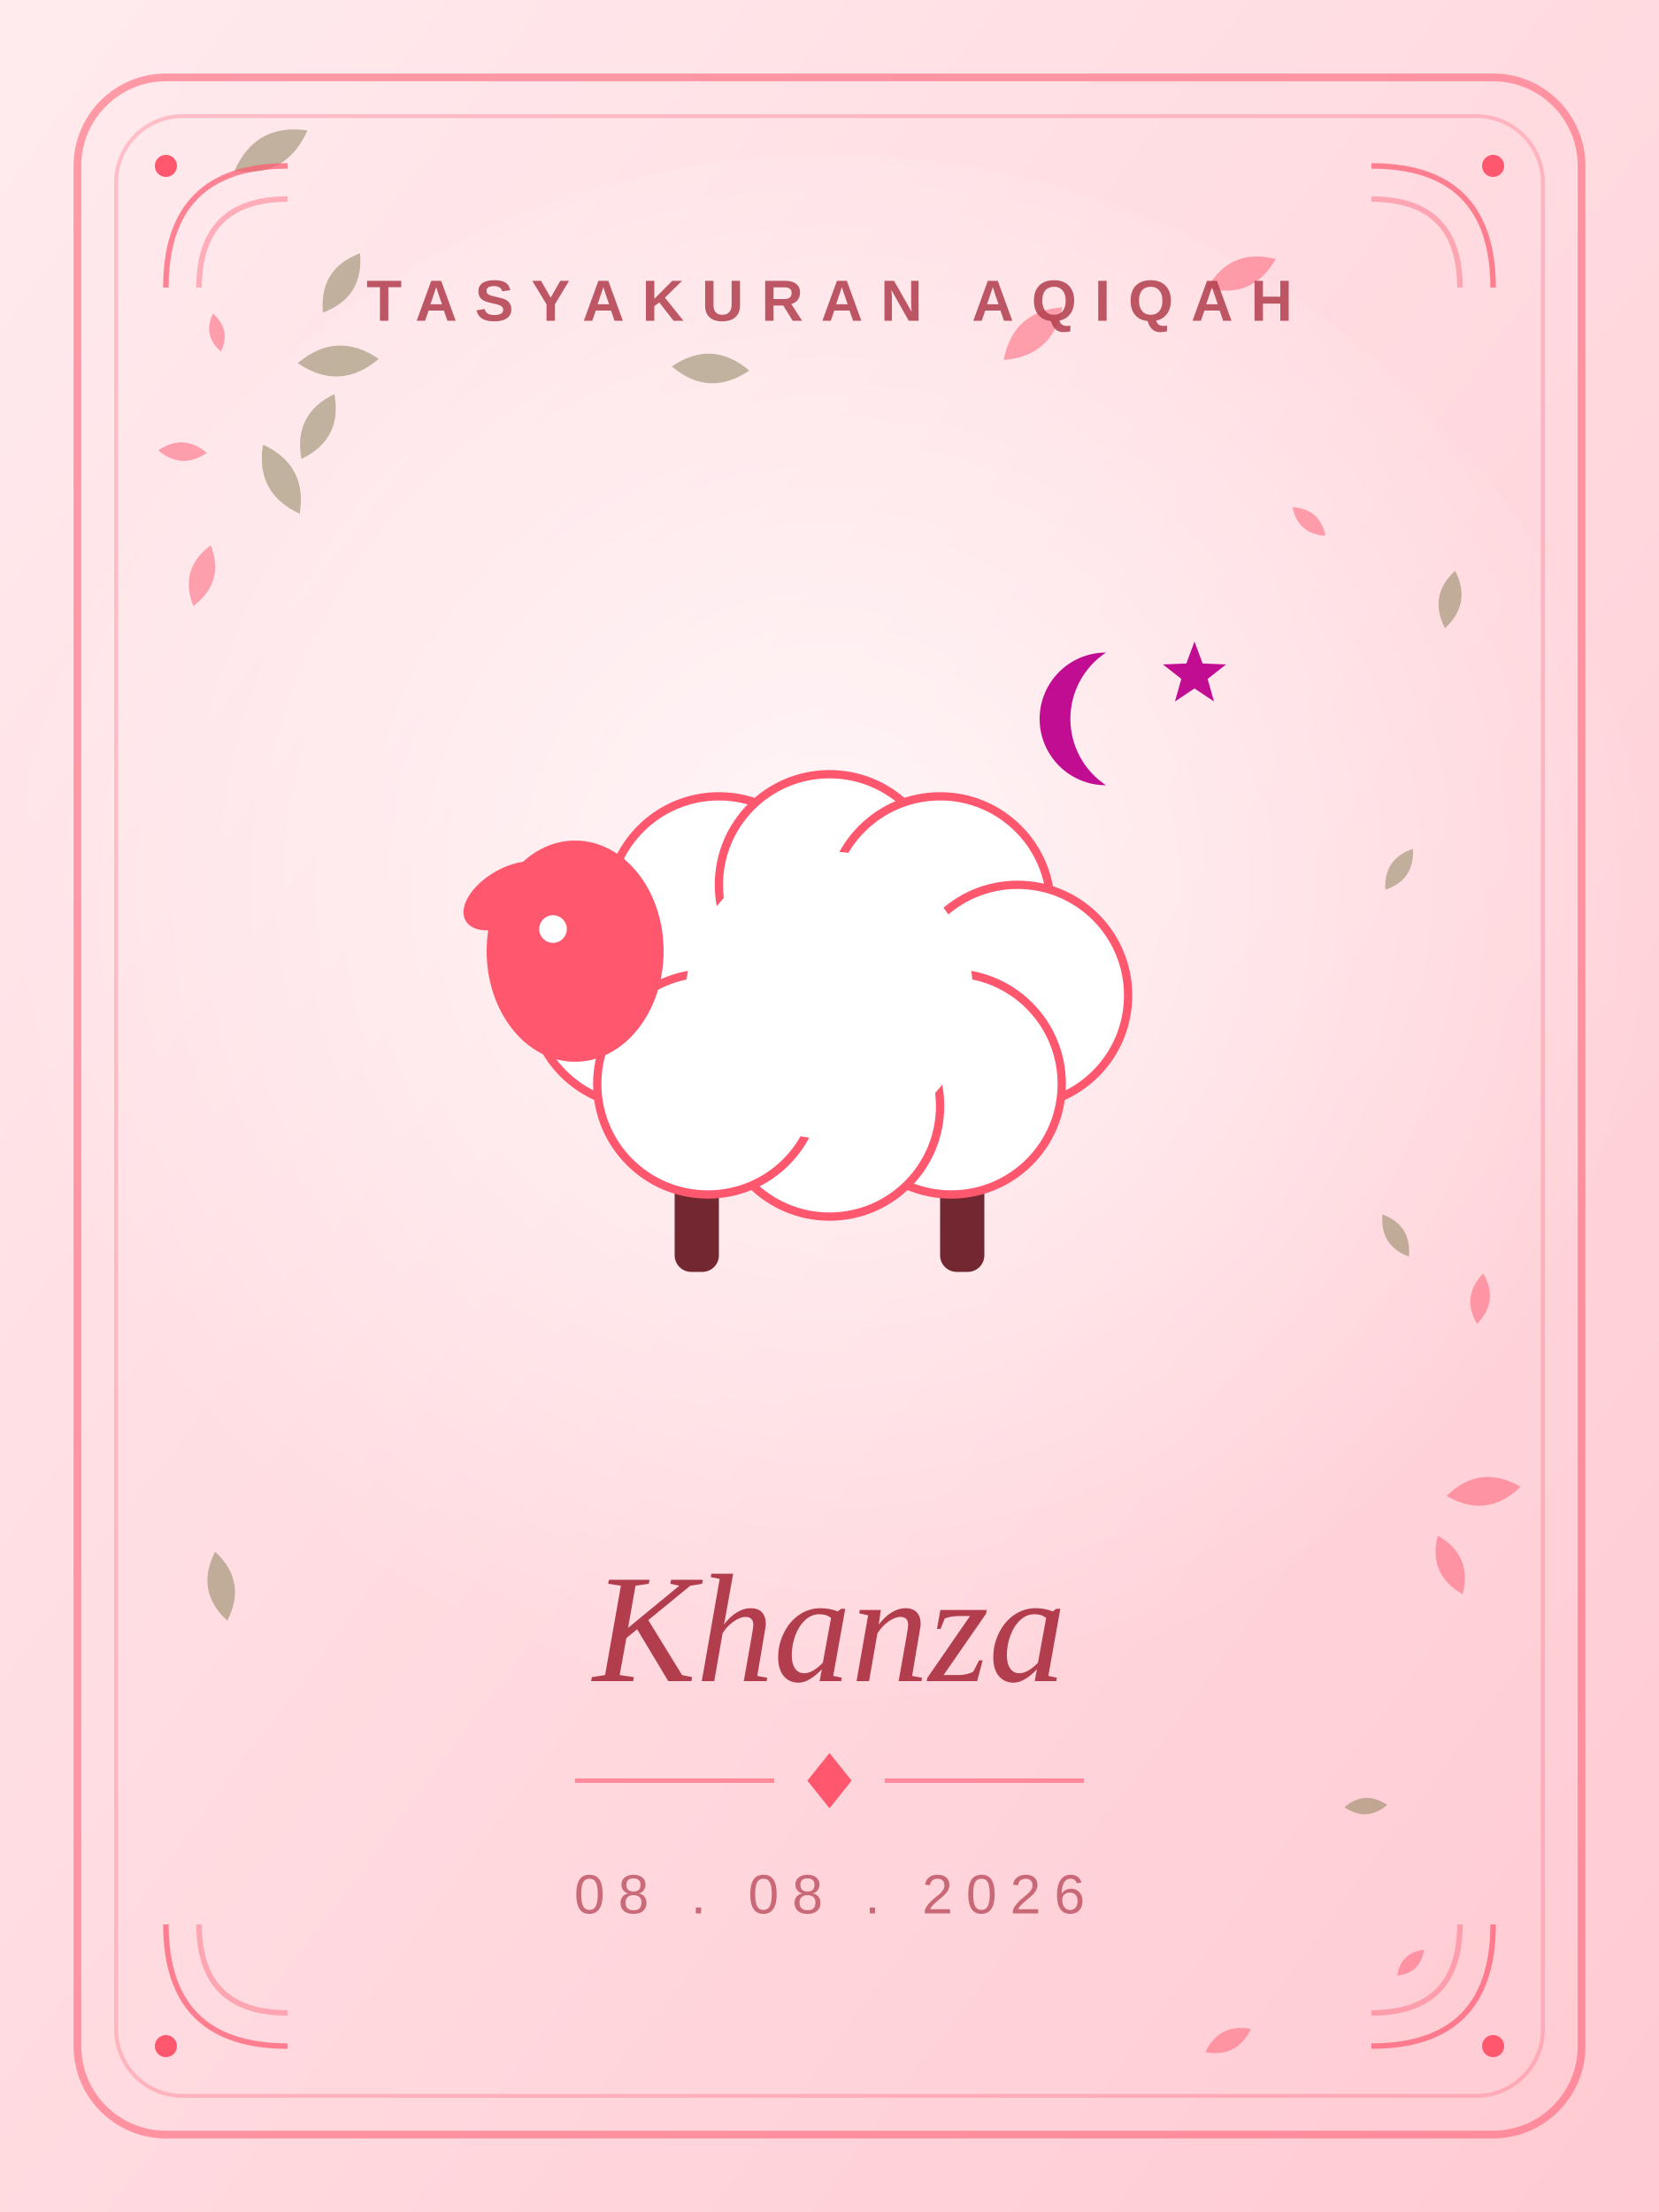
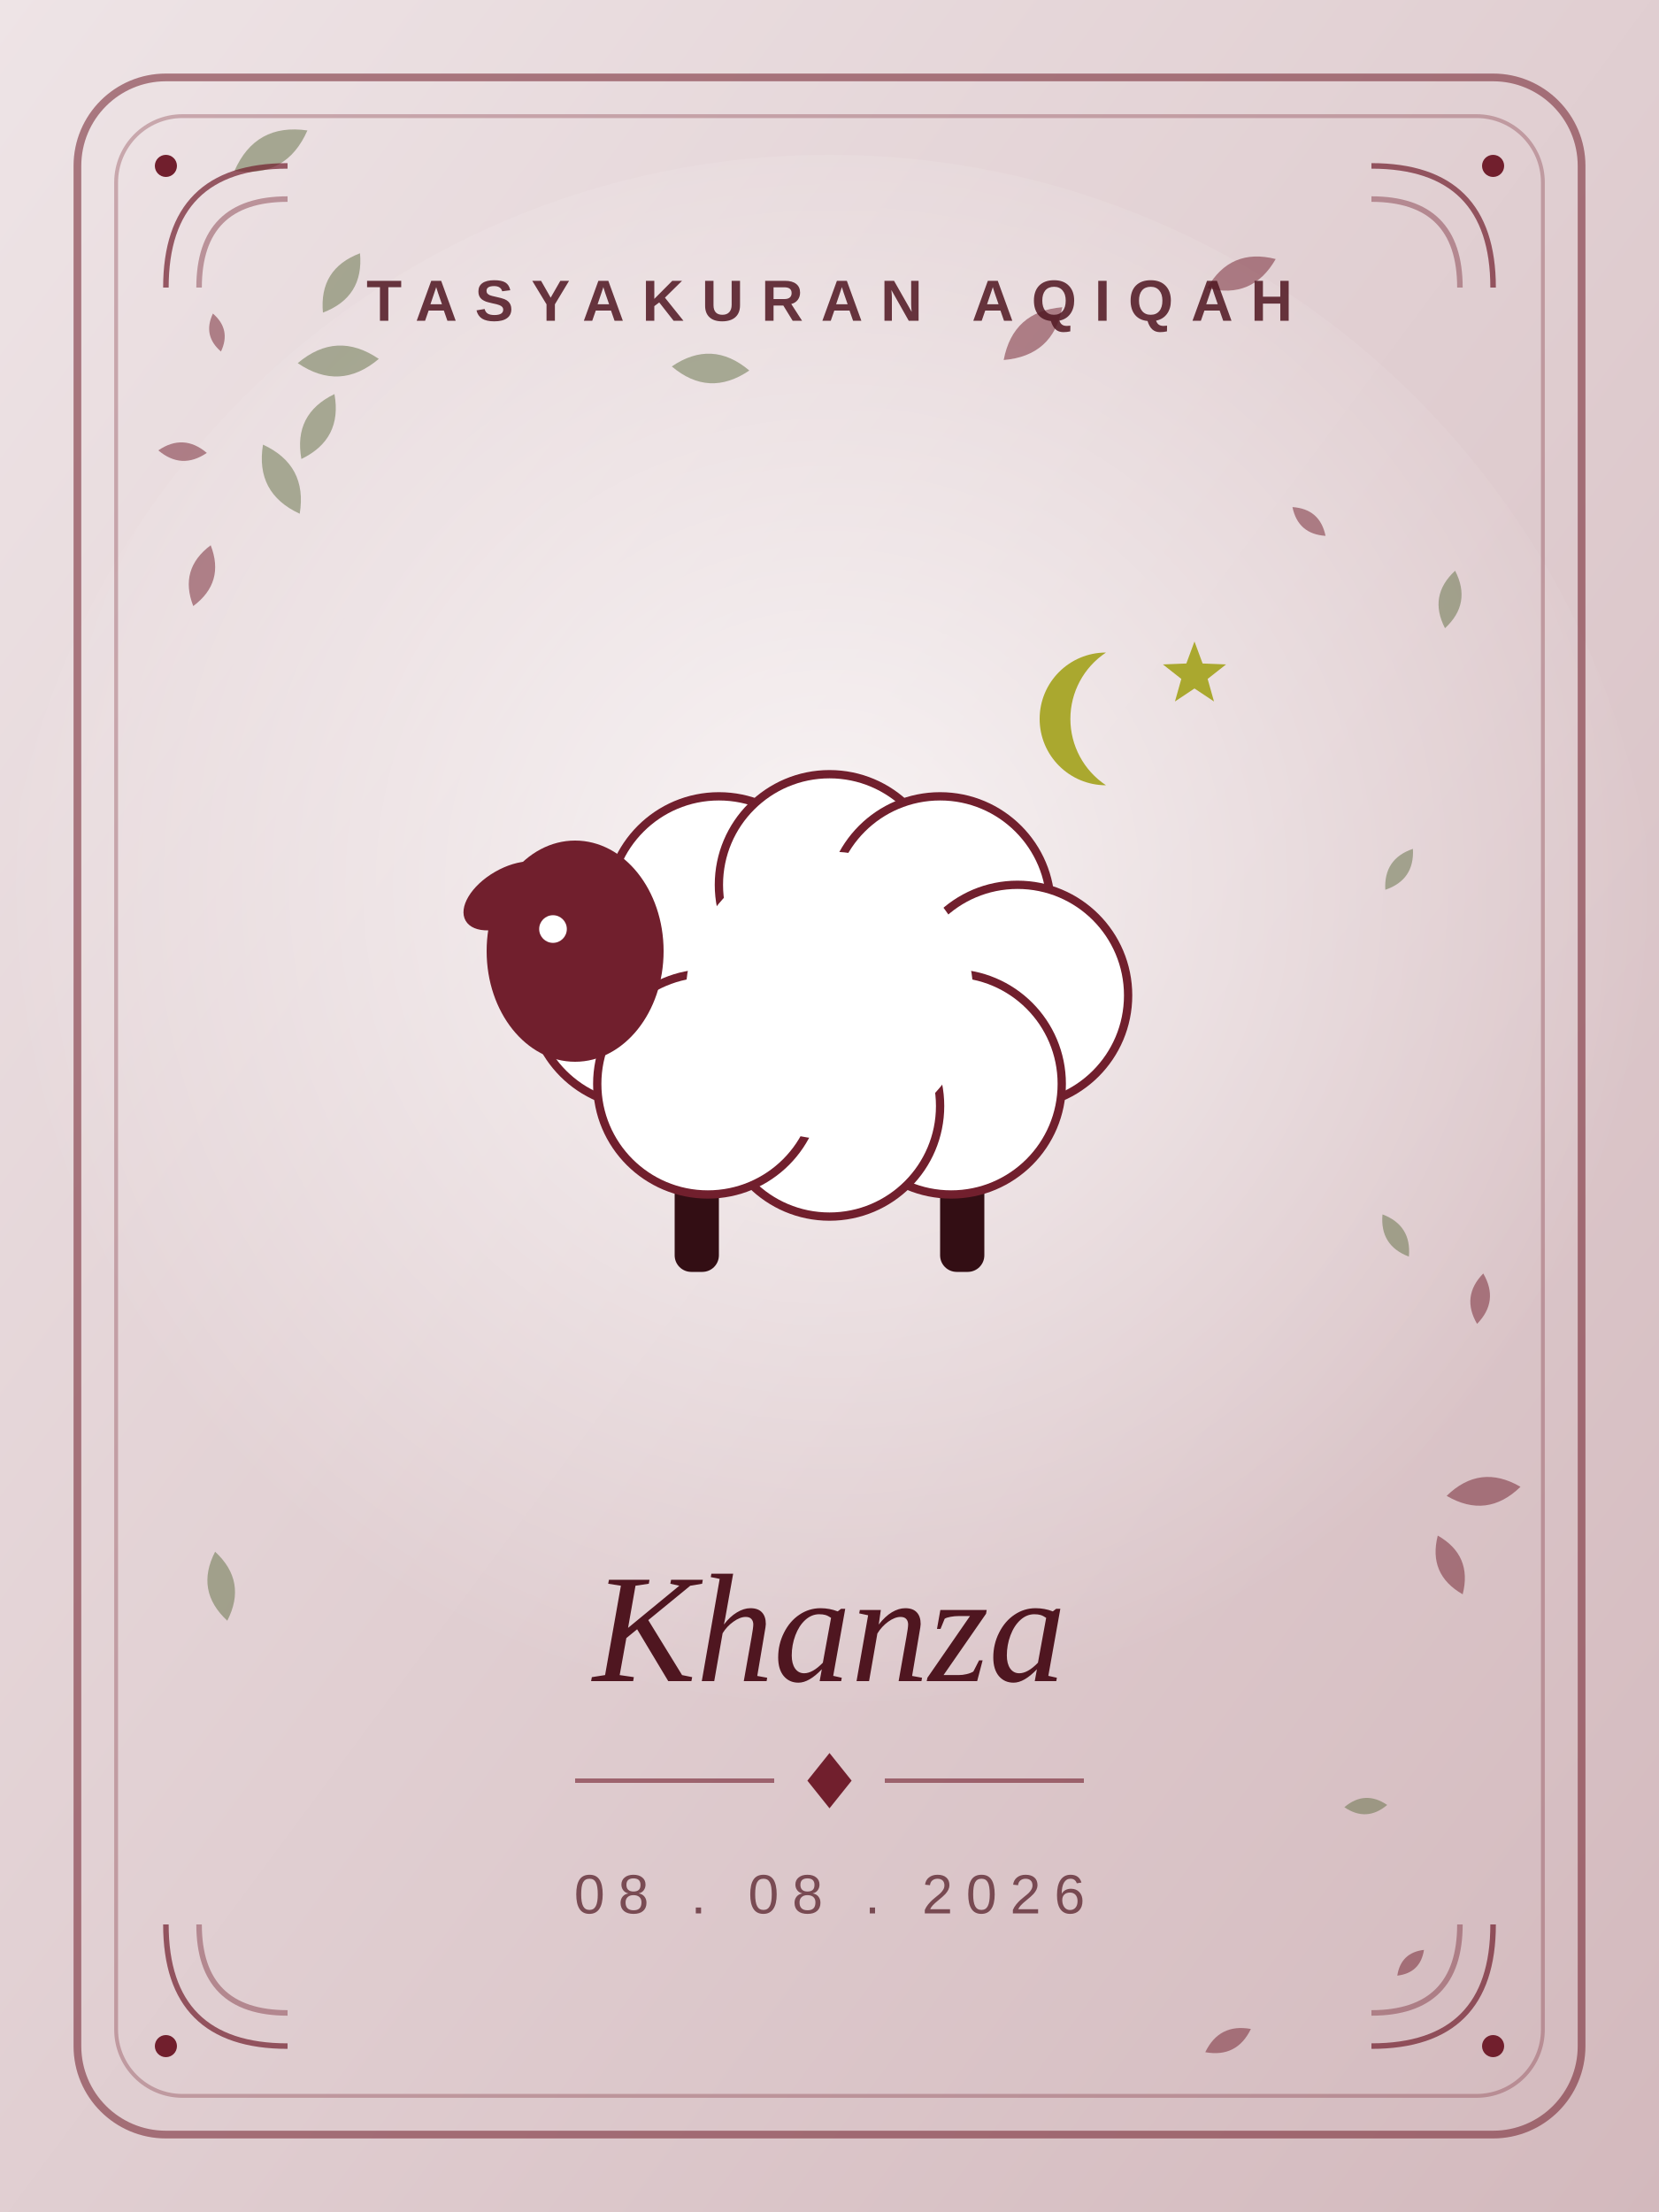
<svg xmlns="http://www.w3.org/2000/svg" viewBox="0 0 300 400" width="600" height="800">
  <defs>
    <linearGradient id="bg" x1="0" y1="0" x2="1" y2="1">
-       <stop offset="0" stop-color="#ffebee" />
-       <stop offset="1" stop-color="#ffcad2" />
+       <stop offset="0" stop-color="#eee4e6" />
+       <stop offset="1" stop-color="#d3b9bd" />
    </linearGradient>
    <radialGradient id="glow" cx="0.5" cy="0.44" r="0.5">
      <stop offset="0" stop-color="#ffffff" stop-opacity="0.75" />
      <stop offset="1" stop-color="#ffffff" stop-opacity="0" />
    </radialGradient>
  </defs>
  <rect width="300" height="400" fill="url(#bg)" />
  <circle cx="150" cy="178" r="150" fill="url(#glow)" />
  <g>
-     <path d="M0 0 Q3.338 -4.393 0 -8.785 Q-3.338 -4.393 0 0 Z" fill="#fe576e" fill-opacity="0.5" transform="translate(37.4 81.9) rotate(273)" />
-     <path d="M0 0 Q5.335 -7.02 0 -14.04 Q-5.335 -7.02 0 0 Z" fill="#847d53" fill-opacity="0.5" transform="translate(135.5 67) rotate(273)" />
-     <path d="M0 0 Q2.668 -3.51 0 -7.021 Q-2.668 -3.51 0 0 Z" fill="#fe576e" fill-opacity="0.5" transform="translate(38.5 56.7) rotate(168)" />
-     <path d="M0 0 Q4.814 -6.334 0 -12.668 Q-4.814 -6.334 0 0 Z" fill="#847d53" fill-opacity="0.5" transform="translate(38.9 280.6) rotate(170)" />
-     <path d="M0 0 Q4.348 -5.721 0 -11.441 Q-4.348 -5.721 0 0 Z" fill="#fe576e" fill-opacity="0.5" transform="translate(38.1 98.6) rotate(196)" />
-     <path d="M0 0 Q4.01 -5.277 0 -10.554 Q-4.01 -5.277 0 0 Z" fill="#847d53" fill-opacity="0.5" transform="translate(261.3 113.6) rotate(10)" />
-     <path d="M0 0 Q3.49 -4.592 0 -9.184 Q-3.49 -4.592 0 0 Z" fill="#fe576e" fill-opacity="0.5" transform="translate(267.1 239.4) rotate(7)" />
-     <path d="M0 0 Q5.578 -7.34 0 -14.68 Q-5.578 -7.34 0 0 Z" fill="#847d53" fill-opacity="0.5" transform="translate(68.5 64.9) rotate(267)" />
-     <path d="M0 0 Q3.013 -3.964 0 -7.928 Q-3.013 -3.964 0 0 Z" fill="#fe576e" fill-opacity="0.5" transform="translate(239.7 96.9) rotate(311)" />
-     <path d="M0 0 Q5.378 -7.076 0 -14.153 Q-5.378 -7.076 0 0 Z" fill="#847d53" fill-opacity="0.5" transform="translate(54.2 92.9) rotate(332)" />
-     <path d="M0 0 Q5.112 -6.726 0 -13.452 Q-5.112 -6.726 0 0 Z" fill="#fe576e" fill-opacity="0.5" transform="translate(261.6 270.5) rotate(83)" />
-     <path d="M0 0 Q3.392 -4.463 0 -8.926 Q-3.392 -4.463 0 0 Z" fill="#847d53" fill-opacity="0.5" transform="translate(255.5 153.5) rotate(214)" />
-     <path d="M0 0 Q5.113 -6.728 0 -13.456 Q-5.113 -6.728 0 0 Z" fill="#fe576e" fill-opacity="0.5" transform="translate(218.3 52.1) rotate(67)" />
-     <path d="M0 0 Q5.005 -6.586 0 -13.172 Q-5.005 -6.586 0 0 Z" fill="#847d53" fill-opacity="0.5" transform="translate(54.5 83) rotate(27)" />
-     <path d="M0 0 Q4.383 -5.767 0 -11.534 Q-4.383 -5.767 0 0 Z" fill="#fe576e" fill-opacity="0.5" transform="translate(264.5 288.3) rotate(337)" />
-     <path d="M0 0 Q4.807 -6.324 0 -12.649 Q-4.807 -6.324 0 0 Z" fill="#847d53" fill-opacity="0.5" transform="translate(65.1 45.8) rotate(212)" />
-     <path d="M0 0 Q2.548 -3.353 0 -6.706 Q-2.548 -3.353 0 0 Z" fill="#fe576e" fill-opacity="0.5" transform="translate(257.5 352.6) rotate(226)" />
-     <path d="M0 0 Q2.949 -3.88 0 -7.76 Q-2.949 -3.88 0 0 Z" fill="#847d53" fill-opacity="0.5" transform="translate(243.1 326.8) rotate(87)" />
-     <path d="M0 0 Q5.42 -7.131 0 -14.262 Q-5.42 -7.131 0 0 Z" fill="#fe576e" fill-opacity="0.5" transform="translate(181.5 65.1) rotate(48)" />
-     <path d="M0 0 Q3.421 -4.502 0 -9.003 Q-3.421 -4.502 0 0 Z" fill="#847d53" fill-opacity="0.5" transform="translate(250 219.6) rotate(148)" />
-     <path d="M0 0 Q3.517 -4.628 0 -9.256 Q-3.517 -4.628 0 0 Z" fill="#fe576e" fill-opacity="0.5" transform="translate(226.2 366.9) rotate(243)" />
-     <path d="M0 0 Q5.73 -7.54 0 -15.08 Q-5.73 -7.54 0 0 Z" fill="#847d53" fill-opacity="0.5" transform="translate(42.4 30.9) rotate(61)" />
+     <path d="M0 0 Q3.338 -4.393 0 -8.785 Q-3.338 -4.393 0 0 Z" fill="#711f2d" fill-opacity="0.5" transform="translate(37.4 81.9) rotate(273)" />
+     <path d="M0 0 Q5.335 -7.02 0 -14.04 Q-5.335 -7.02 0 0 Z" fill="#616f43" fill-opacity="0.5" transform="translate(135.5 67) rotate(273)" />
+     <path d="M0 0 Q2.668 -3.51 0 -7.021 Q-2.668 -3.51 0 0 Z" fill="#711f2d" fill-opacity="0.5" transform="translate(38.5 56.7) rotate(168)" />
+     <path d="M0 0 Q4.814 -6.334 0 -12.668 Q-4.814 -6.334 0 0 Z" fill="#616f43" fill-opacity="0.5" transform="translate(38.9 280.6) rotate(170)" />
+     <path d="M0 0 Q4.348 -5.721 0 -11.441 Q-4.348 -5.721 0 0 Z" fill="#711f2d" fill-opacity="0.5" transform="translate(38.1 98.6) rotate(196)" />
+     <path d="M0 0 Q4.01 -5.277 0 -10.554 Q-4.01 -5.277 0 0 Z" fill="#616f43" fill-opacity="0.5" transform="translate(261.3 113.6) rotate(10)" />
+     <path d="M0 0 Q3.49 -4.592 0 -9.184 Q-3.49 -4.592 0 0 Z" fill="#711f2d" fill-opacity="0.5" transform="translate(267.1 239.4) rotate(7)" />
+     <path d="M0 0 Q5.578 -7.34 0 -14.68 Q-5.578 -7.34 0 0 Z" fill="#616f43" fill-opacity="0.5" transform="translate(68.5 64.9) rotate(267)" />
+     <path d="M0 0 Q3.013 -3.964 0 -7.928 Q-3.013 -3.964 0 0 Z" fill="#711f2d" fill-opacity="0.5" transform="translate(239.7 96.9) rotate(311)" />
+     <path d="M0 0 Q5.378 -7.076 0 -14.153 Q-5.378 -7.076 0 0 Z" fill="#616f43" fill-opacity="0.5" transform="translate(54.2 92.9) rotate(332)" />
+     <path d="M0 0 Q5.112 -6.726 0 -13.452 Q-5.112 -6.726 0 0 Z" fill="#711f2d" fill-opacity="0.5" transform="translate(261.6 270.5) rotate(83)" />
+     <path d="M0 0 Q3.392 -4.463 0 -8.926 Q-3.392 -4.463 0 0 Z" fill="#616f43" fill-opacity="0.5" transform="translate(255.5 153.5) rotate(214)" />
+     <path d="M0 0 Q5.113 -6.728 0 -13.456 Q-5.113 -6.728 0 0 Z" fill="#711f2d" fill-opacity="0.5" transform="translate(218.3 52.1) rotate(67)" />
+     <path d="M0 0 Q5.005 -6.586 0 -13.172 Q-5.005 -6.586 0 0 Z" fill="#616f43" fill-opacity="0.5" transform="translate(54.5 83) rotate(27)" />
+     <path d="M0 0 Q4.383 -5.767 0 -11.534 Q-4.383 -5.767 0 0 Z" fill="#711f2d" fill-opacity="0.5" transform="translate(264.5 288.3) rotate(337)" />
+     <path d="M0 0 Q4.807 -6.324 0 -12.649 Q-4.807 -6.324 0 0 Z" fill="#616f43" fill-opacity="0.5" transform="translate(65.1 45.8) rotate(212)" />
+     <path d="M0 0 Q2.548 -3.353 0 -6.706 Q-2.548 -3.353 0 0 Z" fill="#711f2d" fill-opacity="0.5" transform="translate(257.5 352.6) rotate(226)" />
+     <path d="M0 0 Q2.949 -3.88 0 -7.76 Q-2.949 -3.88 0 0 Z" fill="#616f43" fill-opacity="0.5" transform="translate(243.1 326.8) rotate(87)" />
+     <path d="M0 0 Q5.42 -7.131 0 -14.262 Q-5.42 -7.131 0 0 Z" fill="#711f2d" fill-opacity="0.5" transform="translate(181.5 65.1) rotate(48)" />
+     <path d="M0 0 Q3.421 -4.502 0 -9.003 Q-3.421 -4.502 0 0 Z" fill="#616f43" fill-opacity="0.5" transform="translate(250 219.6) rotate(148)" />
+     <path d="M0 0 Q3.517 -4.628 0 -9.256 Q-3.517 -4.628 0 0 Z" fill="#711f2d" fill-opacity="0.5" transform="translate(226.2 366.9) rotate(243)" />
+     <path d="M0 0 Q5.73 -7.54 0 -15.08 Q-5.73 -7.54 0 0 Z" fill="#616f43" fill-opacity="0.5" transform="translate(42.4 30.9) rotate(61)" />
  </g>
-   <rect x="14" y="14" width="272" height="372" rx="16" fill="none" stroke="#fe576e" stroke-opacity="0.55" stroke-width="1.4" />
-   <rect x="21" y="21" width="258" height="358" rx="12" fill="none" stroke="#fe576e" stroke-opacity="0.3" stroke-width="0.7" />
-   <g transform="translate(30 30) rotate(0)" fill="none" stroke="#fe576e" stroke-width="1" stroke-opacity="0.7">
+   <rect x="14" y="14" width="272" height="372" rx="16" fill="none" stroke="#711f2d" stroke-opacity="0.55" stroke-width="1.4" />
+   <rect x="21" y="21" width="258" height="358" rx="12" fill="none" stroke="#711f2d" stroke-opacity="0.3" stroke-width="0.7" />
+   <g transform="translate(30 30) rotate(0)" fill="none" stroke="#711f2d" stroke-width="1" stroke-opacity="0.7">
    <path d="M0 22 Q0 0 22 0" />
    <path d="M6 22 Q6 6 22 6" stroke-opacity="0.4" />
-     <circle cx="0" cy="0" r="2" fill="#fe576e" stroke="none" />
+     <circle cx="0" cy="0" r="2" fill="#711f2d" stroke="none" />
  </g>
-   <g transform="translate(270 30) rotate(90)" fill="none" stroke="#fe576e" stroke-width="1" stroke-opacity="0.7">
+   <g transform="translate(270 30) rotate(90)" fill="none" stroke="#711f2d" stroke-width="1" stroke-opacity="0.7">
    <path d="M0 22 Q0 0 22 0" />
    <path d="M6 22 Q6 6 22 6" stroke-opacity="0.4" />
-     <circle cx="0" cy="0" r="2" fill="#fe576e" stroke="none" />
+     <circle cx="0" cy="0" r="2" fill="#711f2d" stroke="none" />
  </g>
-   <g transform="translate(270 370) rotate(180)" fill="none" stroke="#fe576e" stroke-width="1" stroke-opacity="0.7">
+   <g transform="translate(270 370) rotate(180)" fill="none" stroke="#711f2d" stroke-width="1" stroke-opacity="0.7">
    <path d="M0 22 Q0 0 22 0" />
    <path d="M6 22 Q6 6 22 6" stroke-opacity="0.4" />
-     <circle cx="0" cy="0" r="2" fill="#fe576e" stroke="none" />
+     <circle cx="0" cy="0" r="2" fill="#711f2d" stroke="none" />
  </g>
-   <g transform="translate(30 370) rotate(270)" fill="none" stroke="#fe576e" stroke-width="1" stroke-opacity="0.7">
+   <g transform="translate(30 370) rotate(270)" fill="none" stroke="#711f2d" stroke-width="1" stroke-opacity="0.7">
    <path d="M0 22 Q0 0 22 0" />
    <path d="M6 22 Q6 6 22 6" stroke-opacity="0.4" />
-     <circle cx="0" cy="0" r="2" fill="#fe576e" stroke="none" />
+     <circle cx="0" cy="0" r="2" fill="#711f2d" stroke="none" />
  </g>
-   <text x="150" y="58" text-anchor="middle" font-family="'Helvetica Neue', Arial, sans-serif" font-size="10.5" font-weight="600" letter-spacing="3.2" fill="#b23d4d" fill-opacity="0.85">TASYAKURAN AQIQAH</text>
+   <text x="150" y="58" text-anchor="middle" font-family="'Helvetica Neue', Arial, sans-serif" font-size="10.5" font-weight="600" letter-spacing="3.2" fill="#4f1620" fill-opacity="0.85">TASYAKURAN AQIQAH</text>
  <g transform="translate(150 180)">
-     <rect x="-28" y="20" width="8" height="30" rx="3" fill="#722731" />
-     <rect x="20" y="20" width="8" height="30" rx="3" fill="#722731" />
-     <g fill="#ffffff" stroke="#fe576e" stroke-width="1.5">
+     <rect x="-28" y="20" width="8" height="30" rx="3" fill="#330e14" />
+     <rect x="20" y="20" width="8" height="30" rx="3" fill="#330e14" />
+     <g fill="#ffffff" stroke="#711f2d" stroke-width="1.5">
      <circle cx="-34" cy="0" r="20" />
      <circle cx="-20" cy="-16" r="20" />
      <circle cx="0" cy="-20" r="20" />
      <circle cx="20" cy="-16" r="20" />
      <circle cx="34" cy="0" r="20" />
      <circle cx="22" cy="16" r="20" />
      <circle cx="0" cy="20" r="20" />
      <circle cx="-22" cy="16" r="20" />
      <circle cx="0" cy="0" r="20" />
    </g>
    <circle r="26" fill="#ffffff" />
-     <ellipse cx="-46" cy="-8" rx="16" ry="20" fill="#fe576e" />
-     <ellipse cx="-58" cy="-18" rx="9" ry="5" fill="#fe576e" transform="rotate(-30 -58 -18)" />
+     <ellipse cx="-46" cy="-8" rx="16" ry="20" fill="#711f2d" />
+     <ellipse cx="-58" cy="-18" rx="9" ry="5" fill="#711f2d" transform="rotate(-30 -58 -18)" />
    <circle cx="-50" cy="-12" r="2.5" fill="#ffffff" />
-     <path d="M50 -62 A12 12 0 1 0 50 -38 A14.4 14.4 0 0 1 50 -62 Z" fill="#c00d91" />
-     <path d="M66 -64 L67.47 -60.02 L71.71 -59.85 L68.38 -57.23 L69.53 -53.15 L66 -55.5 L62.47 -53.15 L63.62 -57.23 L60.29 -59.85 L64.53 -60.02 Z" fill="#c00d91" />
+     <path d="M50 -62 A12 12 0 1 0 50 -38 A14.4 14.4 0 0 1 50 -62 Z" fill="#aaa82f" />
+     <path d="M66 -64 L67.47 -60.02 L71.71 -59.85 L68.38 -57.23 L69.53 -53.15 L66 -55.5 L62.47 -53.15 L63.62 -57.23 L60.29 -59.85 L64.53 -60.02 Z" fill="#aaa82f" />
  </g>
-   <text x="150" y="304" text-anchor="middle" font-family="Georgia, 'Times New Roman', serif" font-style="italic" font-size="28" fill="#b23d4d">Khanza</text>
-   <g fill="#fe576e" stroke="#fe576e">
+   <text x="150" y="304" text-anchor="middle" font-family="Georgia, 'Times New Roman', serif" font-style="italic" font-size="28" fill="#4f1620">Khanza</text>
+   <g fill="#711f2d" stroke="#711f2d">
    <line x1="104" y1="322" x2="140" y2="322" stroke-width="0.8" stroke-opacity="0.6" />
    <line x1="160" y1="322" x2="196" y2="322" stroke-width="0.8" stroke-opacity="0.6" />
    <path d="M150 317 L154 322 L150 327 L146 322 Z" stroke="none" />
  </g>
-   <text x="150" y="346" text-anchor="middle" font-family="'Helvetica Neue', Arial, sans-serif" font-size="10" letter-spacing="2.4" fill="#b23d4d" fill-opacity="0.7">08 . 08 . 2026</text>
+   <text x="150" y="346" text-anchor="middle" font-family="'Helvetica Neue', Arial, sans-serif" font-size="10" letter-spacing="2.4" fill="#4f1620" fill-opacity="0.7">08 . 08 . 2026</text>
</svg>
